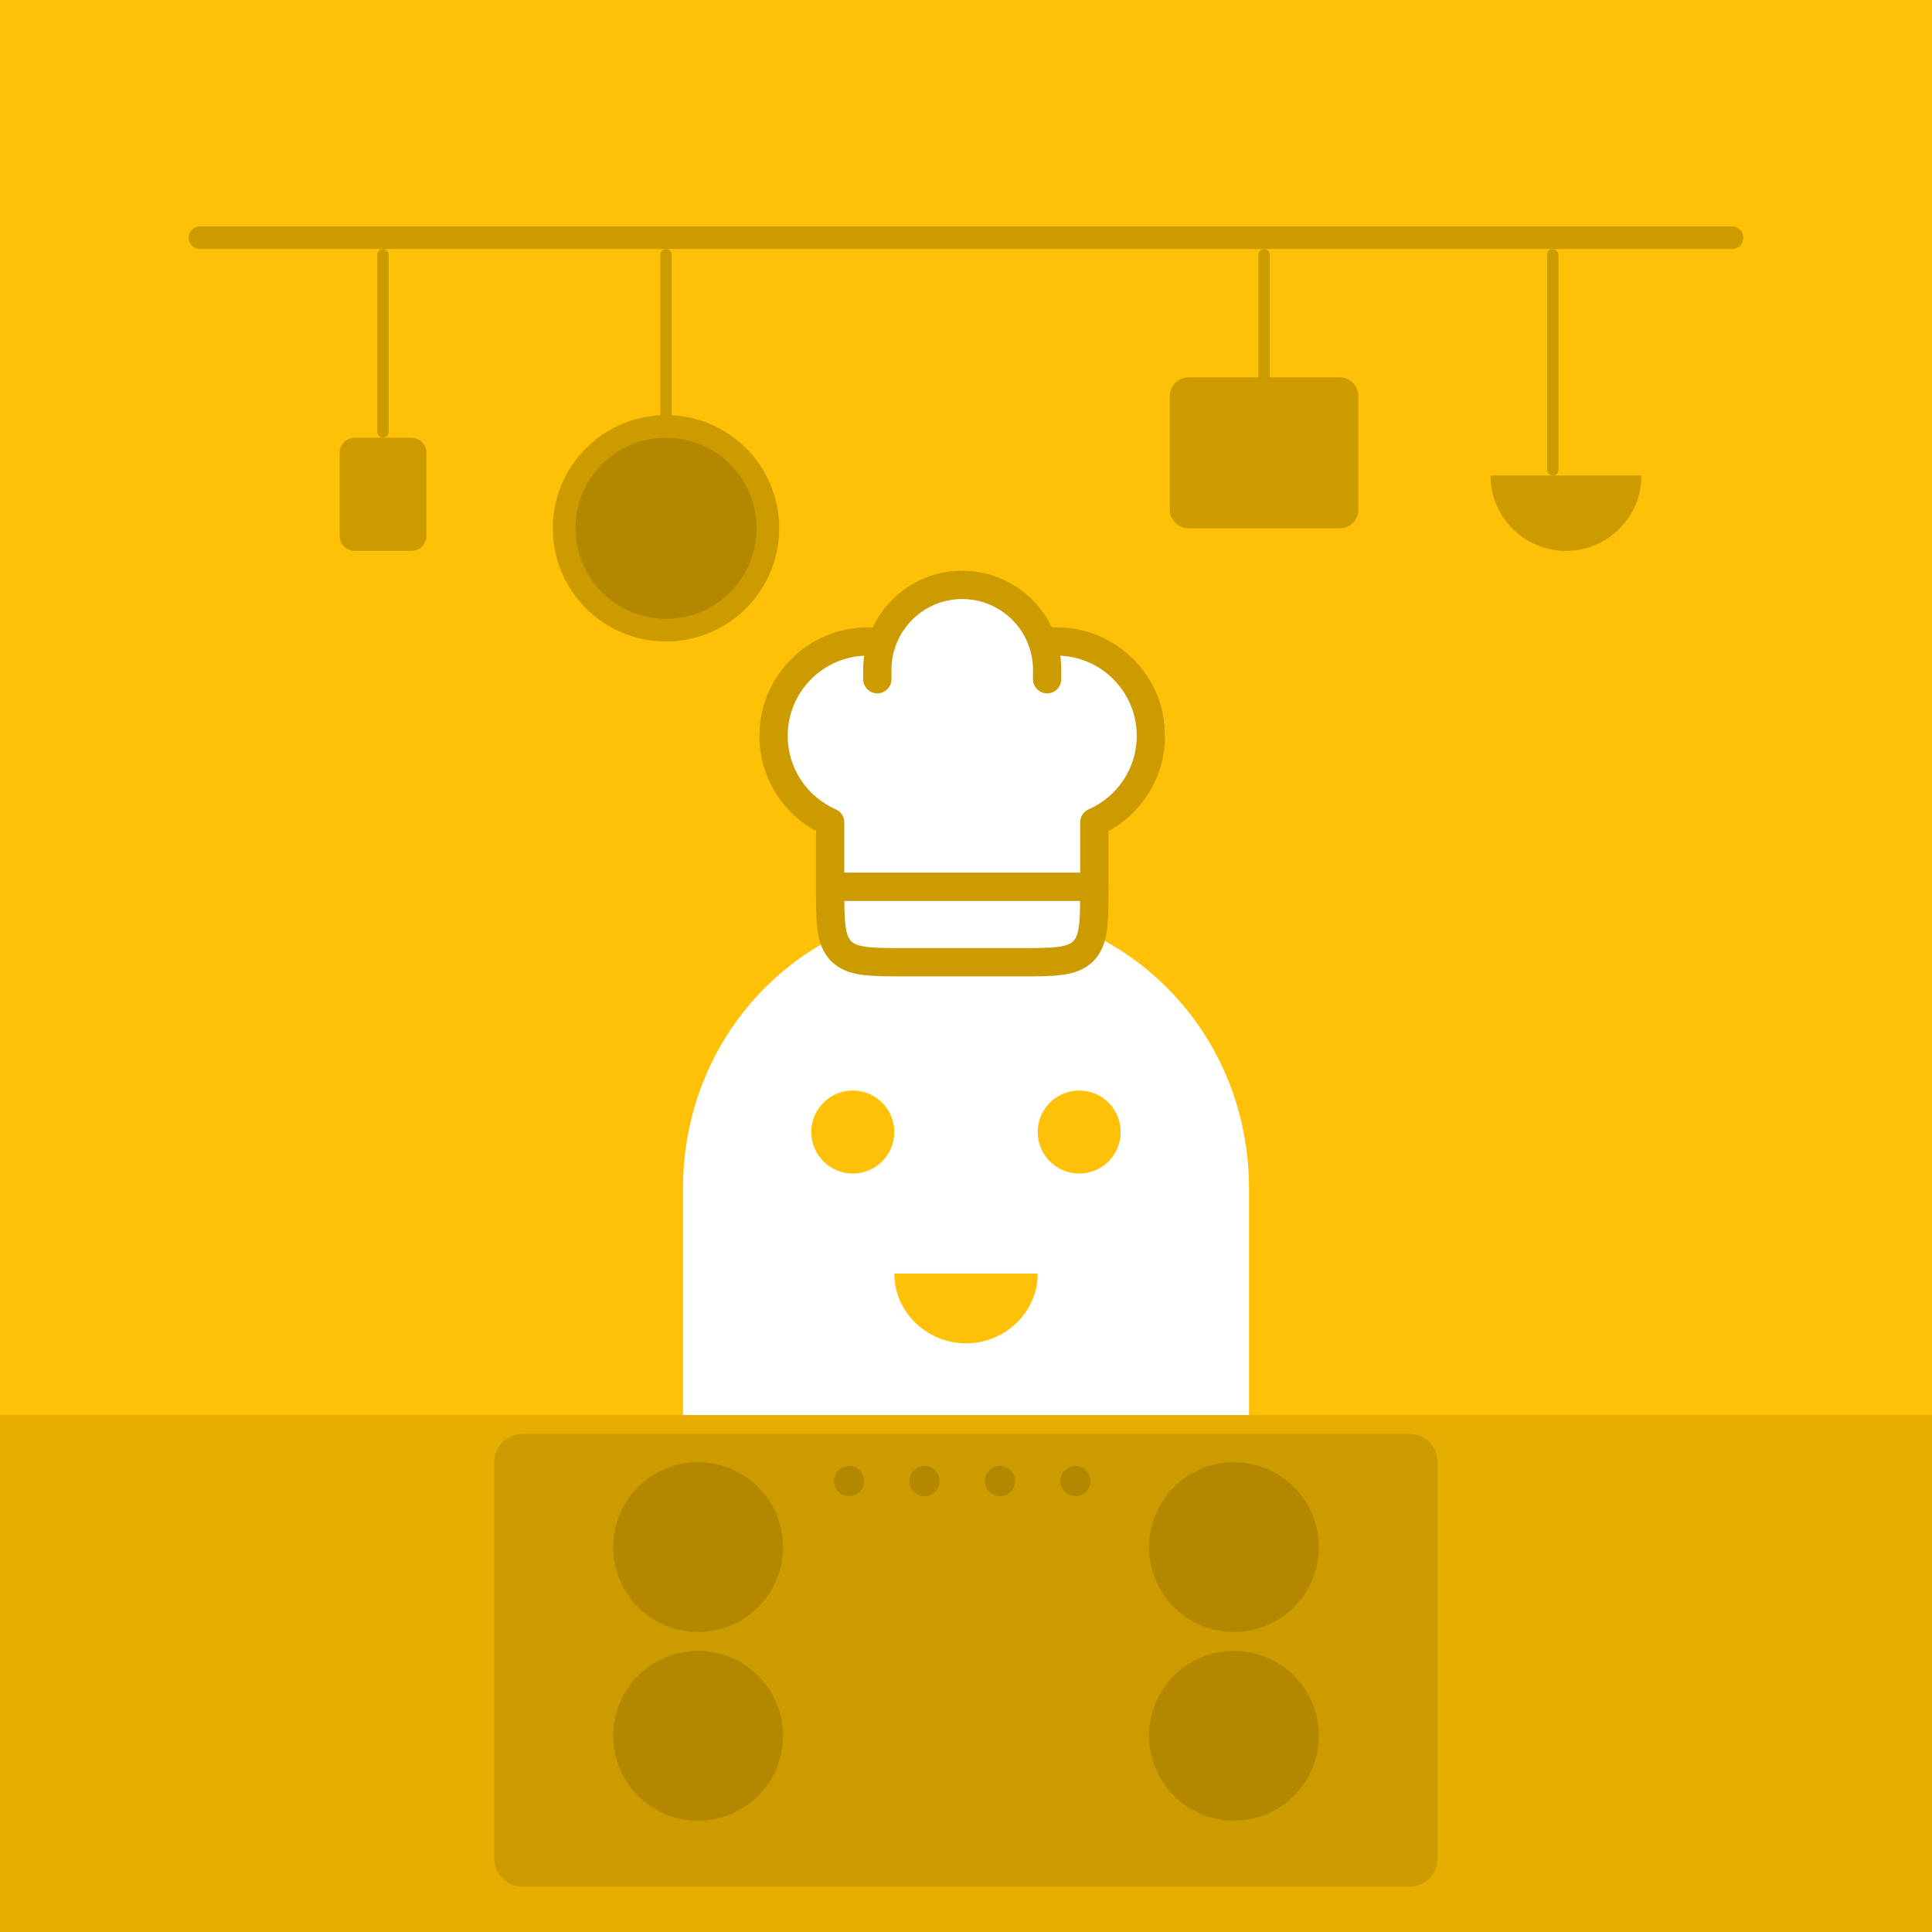
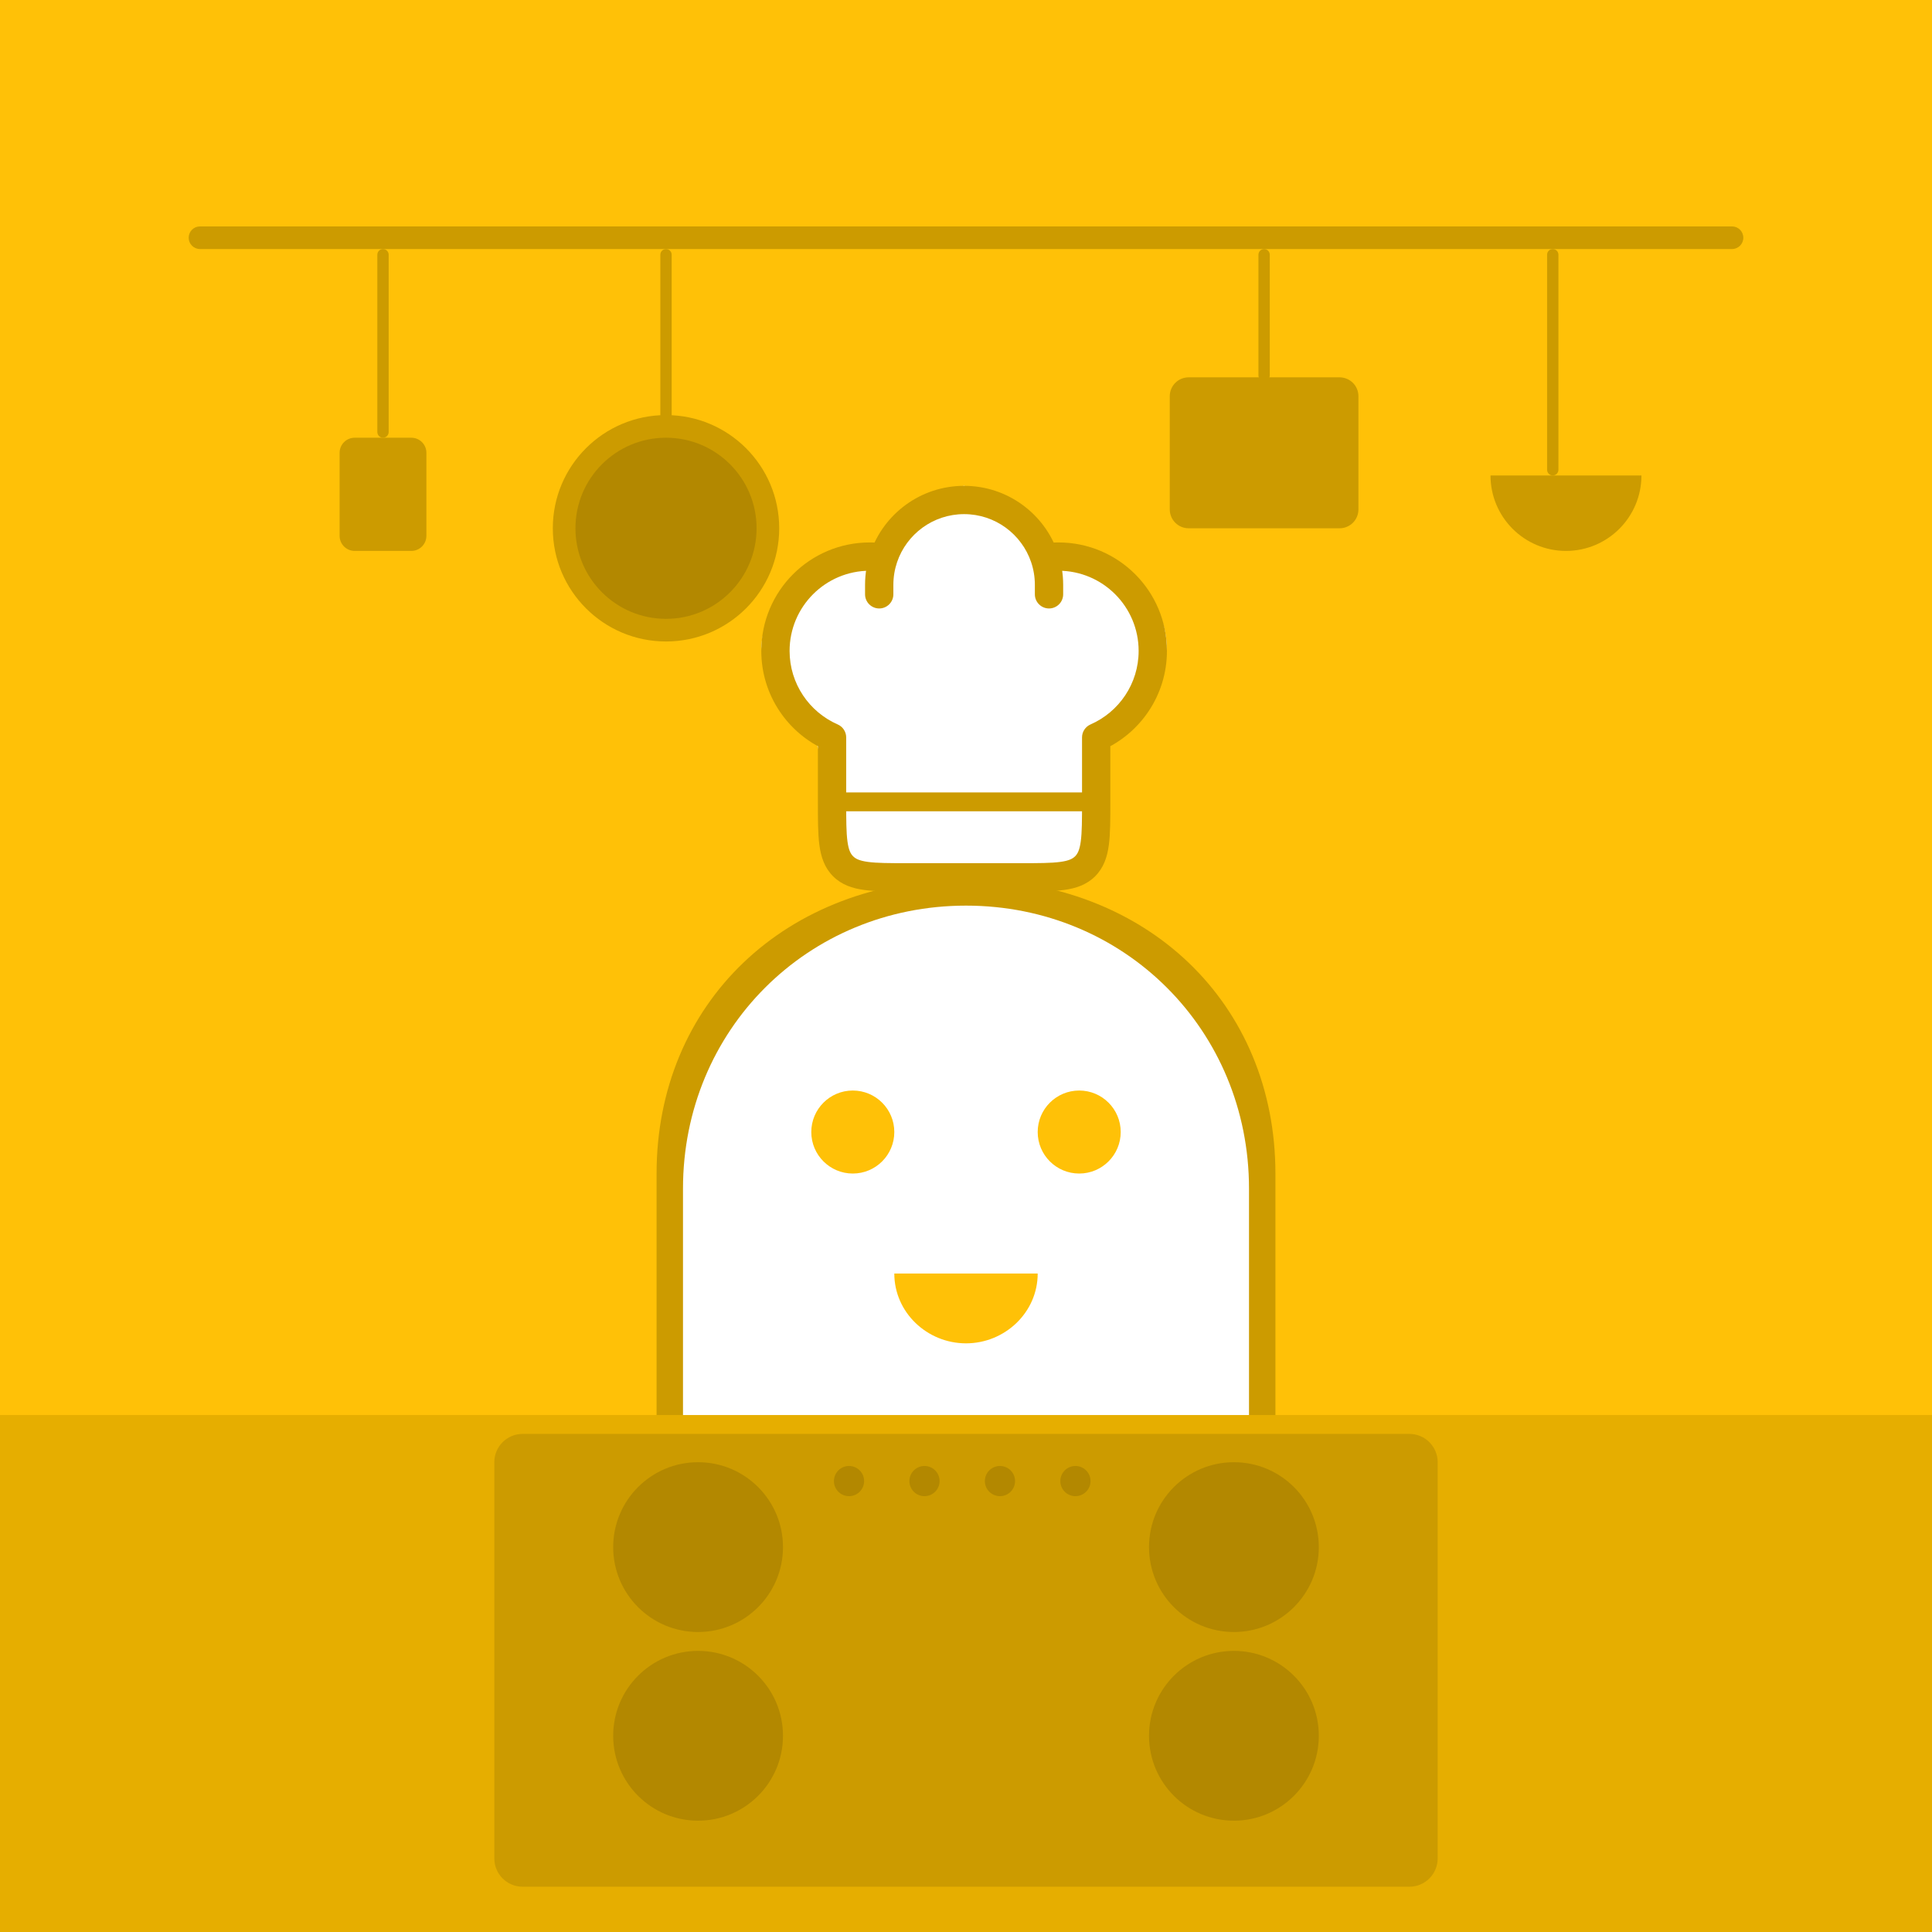
<svg xmlns="http://www.w3.org/2000/svg" width="1024" height="1024" viewBox="0 0 1024 1024" fill="none">
  <rect width="1024" height="1024" fill="#FFC107" />
  <rect x="100" y="120" width="824" height="12" rx="6" fill="#CC9B00" />
  <rect x="200" y="132" width="6" height="100" rx="3" fill="#CC9B00" />
  <rect x="180" y="232" width="46" height="60" rx="8" fill="#CC9B00" />
  <rect x="350" y="132" width="6" height="100" rx="3" fill="#CC9B00" />
  <circle cx="353" cy="280" r="60" fill="#CC9B00" />
  <circle cx="353" cy="280" r="48" fill="#B38800" />
  <rect x="667" y="132" width="6" height="70" rx="3" fill="#CC9B00" />
  <rect x="620" y="200" width="100" height="80" rx="10" fill="#CC9B00" />
  <rect x="820" y="132" width="6" height="120" rx="3" fill="#CC9B00" />
  <path d="M790 252C790 274.091 807.909 292 830 292C852.091 292 870 274.091 870 252H790Z" fill="#CC9B00" />
+   <path d="M512 466C416 466 348 532 348 622V786H676V622C676 532 608 466 512 466Z" fill="#CC9B00" />
  <path d="M512 480C428 480 362 546 362 630V770H662V630C662 546 596 480 512 480Z" fill="white" />
  <circle cx="452" cy="600" r="22" fill="#FFC107" />
  <circle cx="572" cy="600" r="22" fill="#FFC107" />
  <path d="M474 675C474 695.614 491.386 712 512 712C532.614 712 550 695.614 550 675H474Z" fill="#FFC107" />
-   <g transform="translate(390, 290) scale(10)">
+   <g transform="translate(391, 245) scale(10)">
    <path d="M12 1.25C10 1.5 9 5 8 4.2C4 7 1.25 7 1.25 10C1.25 9 3 9.5 5 18V21.75H19V18C19 19 18 16 22.75 10C22.75 6 19 6 15 4.25C15.5 2 12 1.25 12 1.25Z" fill="#FFFFFF" />
    <path d="M19 18H19.75H19ZM5 14.584H5.75C5.75 14.286 5.573 14.016 5.3 13.897L5 14.584ZM19 14.584L18.7 13.897C18.427 14.016 18.25 14.286 18.25 14.584H19ZM15.75 7C15.75 7.414 16.086 7.75 16.5 7.75C16.914 7.75 17.25 7.414 17.25 7H15.75ZM6.75 7C6.75 7.414 7.086 7.75 7.5 7.75C7.914 7.75 8.25 7.414 8.25 7H6.75ZM7 4.25C3.824 4.25 1.25 6.824 1.25 10H2.75C2.75 7.653 4.653 5.75 7 5.75V4.25ZM17 5.75C19.347 5.75 21.25 7.653 21.25 10H22.75C22.75 6.824 20.176 4.25 17 4.25V5.75ZM15 21.25H9V22.75H15V21.25ZM9 21.25C8.036 21.25 7.388 21.248 6.905 21.183C6.444 21.121 6.246 21.014 6.116 20.884L5.055 21.945C5.511 22.4 6.078 22.586 6.706 22.67C7.312 22.752 8.078 22.75 9 22.75V21.25ZM4.25 18C4.25 18.922 4.248 19.688 4.33 20.294C4.414 20.922 4.6 21.489 5.055 21.945L6.116 20.884C5.986 20.754 5.879 20.556 5.817 20.095C5.752 19.612 5.75 18.964 5.75 18H4.25ZM18.25 18C18.25 18.964 18.248 19.612 18.183 20.095C18.121 20.556 18.014 20.754 17.884 20.884L18.945 21.945C19.4 21.489 19.586 20.922 19.67 20.294C19.752 19.688 19.75 18.922 19.75 18H18.25ZM15 22.75C15.922 22.75 16.688 22.752 17.294 22.67C17.922 22.586 18.489 22.4 18.945 21.945L17.884 20.884C17.754 21.014 17.556 21.121 17.095 21.183C16.612 21.248 15.964 21.25 15 21.25V22.75ZM7 5.75C7.214 5.75 7.423 5.766 7.628 5.796L7.847 4.312C7.57 4.271 7.287 4.25 7 4.25V5.75ZM12 1.25C9.689 1.25 7.729 2.742 7.027 4.813L8.448 5.295C8.95 3.814 10.352 2.75 12 2.75V1.25ZM7.027 4.813C6.847 5.344 6.75 5.911 6.75 6.5H8.25C8.25 6.077 8.32 5.672 8.448 5.295L7.027 4.813ZM17 4.25C16.713 4.25 16.43 4.271 16.153 4.312L16.372 5.796C16.577 5.766 16.786 5.75 17 5.75V4.25ZM12 2.75C13.648 2.75 15.05 3.814 15.552 5.295L16.973 4.813C16.271 2.742 14.31 1.25 12 1.25V2.75ZM15.552 5.295C15.68 5.672 15.75 6.077 15.75 6.5H17.25C17.25 5.911 17.153 5.344 16.973 4.813L15.552 5.295ZM5.75 18V14.584H4.25V18H5.75ZM5.3 13.897C3.798 13.24 2.75 11.742 2.75 10H1.25C1.25 12.359 2.671 14.385 4.7 15.271L5.3 13.897ZM18.25 14.584L18.25 18H19.75L19.75 14.584H18.25ZM21.25 10C21.25 11.742 20.202 13.24 18.7 13.897L19.3 15.271C21.329 14.385 22.75 12.359 22.75 10H21.25ZM15.75 6.5V7H17.25V6.5H15.75ZM6.75 6.5V7H8.25V6.5H6.75Z" fill="#CC9B00" />
-     <path d="M5 18H19" stroke="#CC9B00" stroke-width="1.5" stroke-linecap="round" stroke-linejoin="round" fill="none" />
+     <path d="M5 17.5H19V18.5H5V17.5Z" fill="#CC9B00" />
  </g>
  <rect x="0" y="750" width="1024" height="274" fill="#E6AE00" />
  <rect x="262" y="760" width="500" height="240" rx="15" fill="#CC9B00" />
  <circle cx="370" cy="820" r="45" fill="#B38800" />
  <circle cx="370" cy="920" r="45" fill="#B38800" />
  <circle cx="654" cy="820" r="45" fill="#B38800" />
  <circle cx="654" cy="920" r="45" fill="#B38800" />
  <circle cx="450" cy="785" r="8" fill="#B38800" />
  <circle cx="490" cy="785" r="8" fill="#B38800" />
  <circle cx="530" cy="785" r="8" fill="#B38800" />
  <circle cx="570" cy="785" r="8" fill="#B38800" />
</svg>
